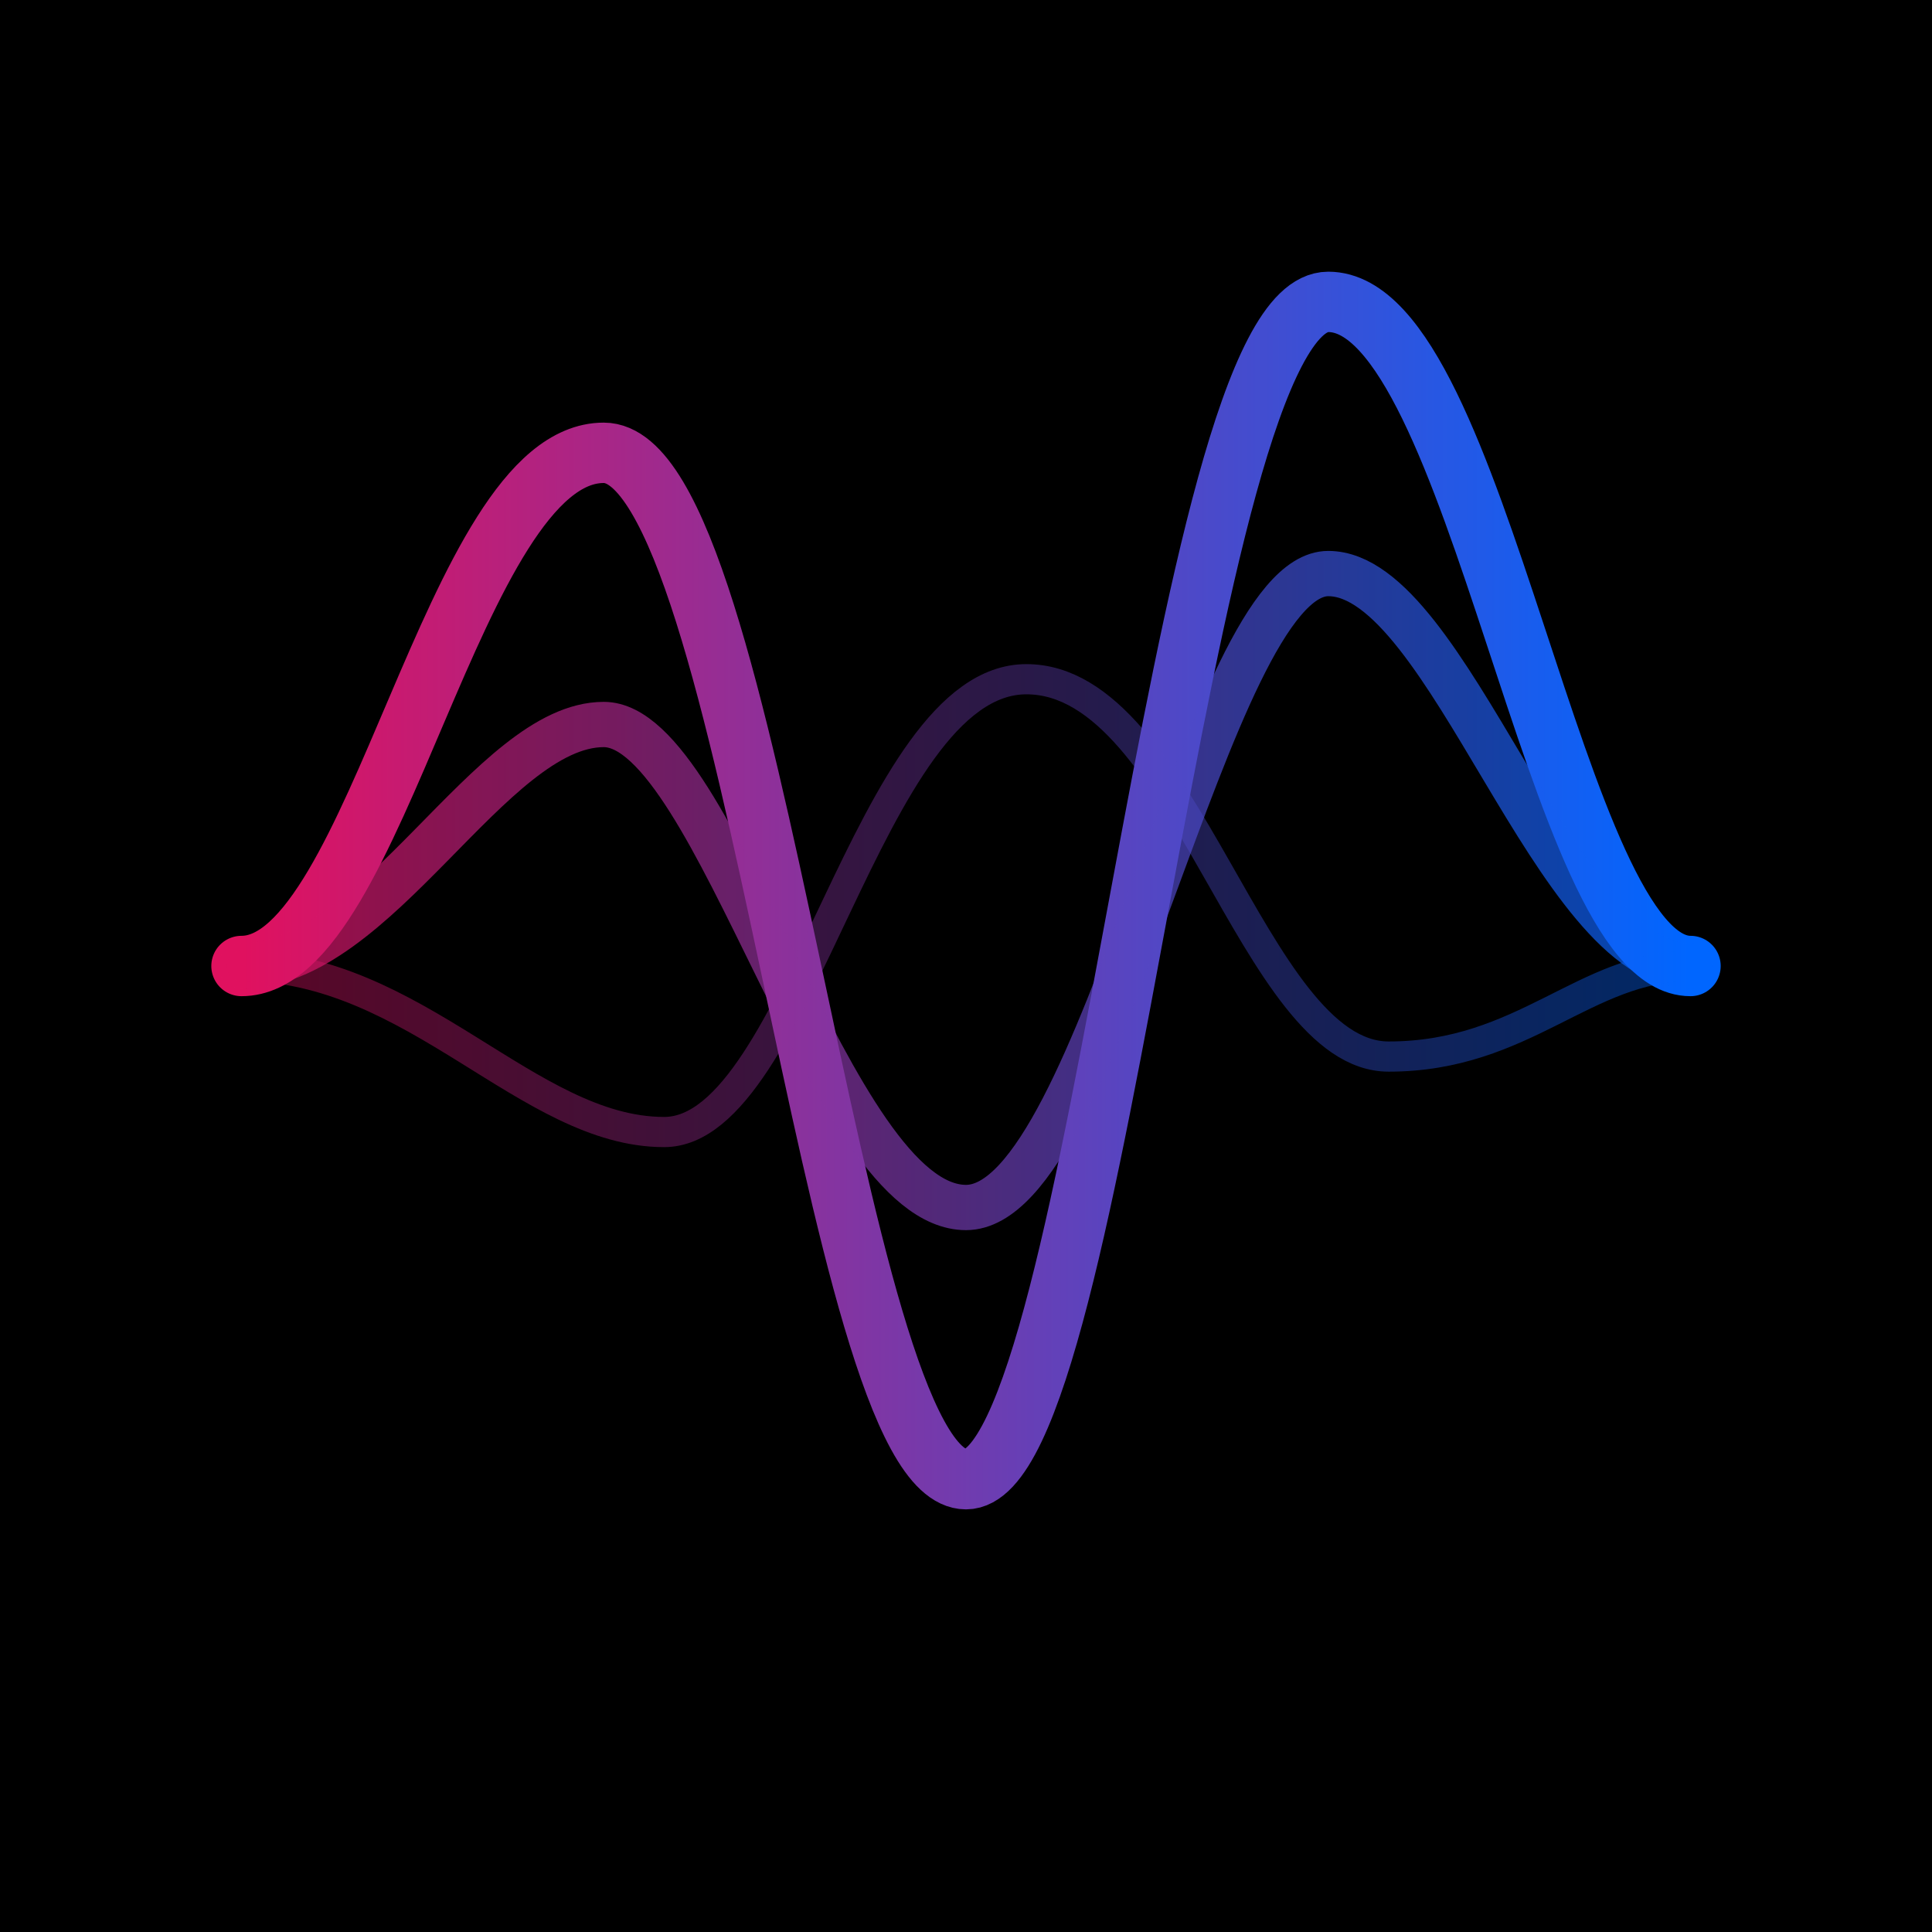
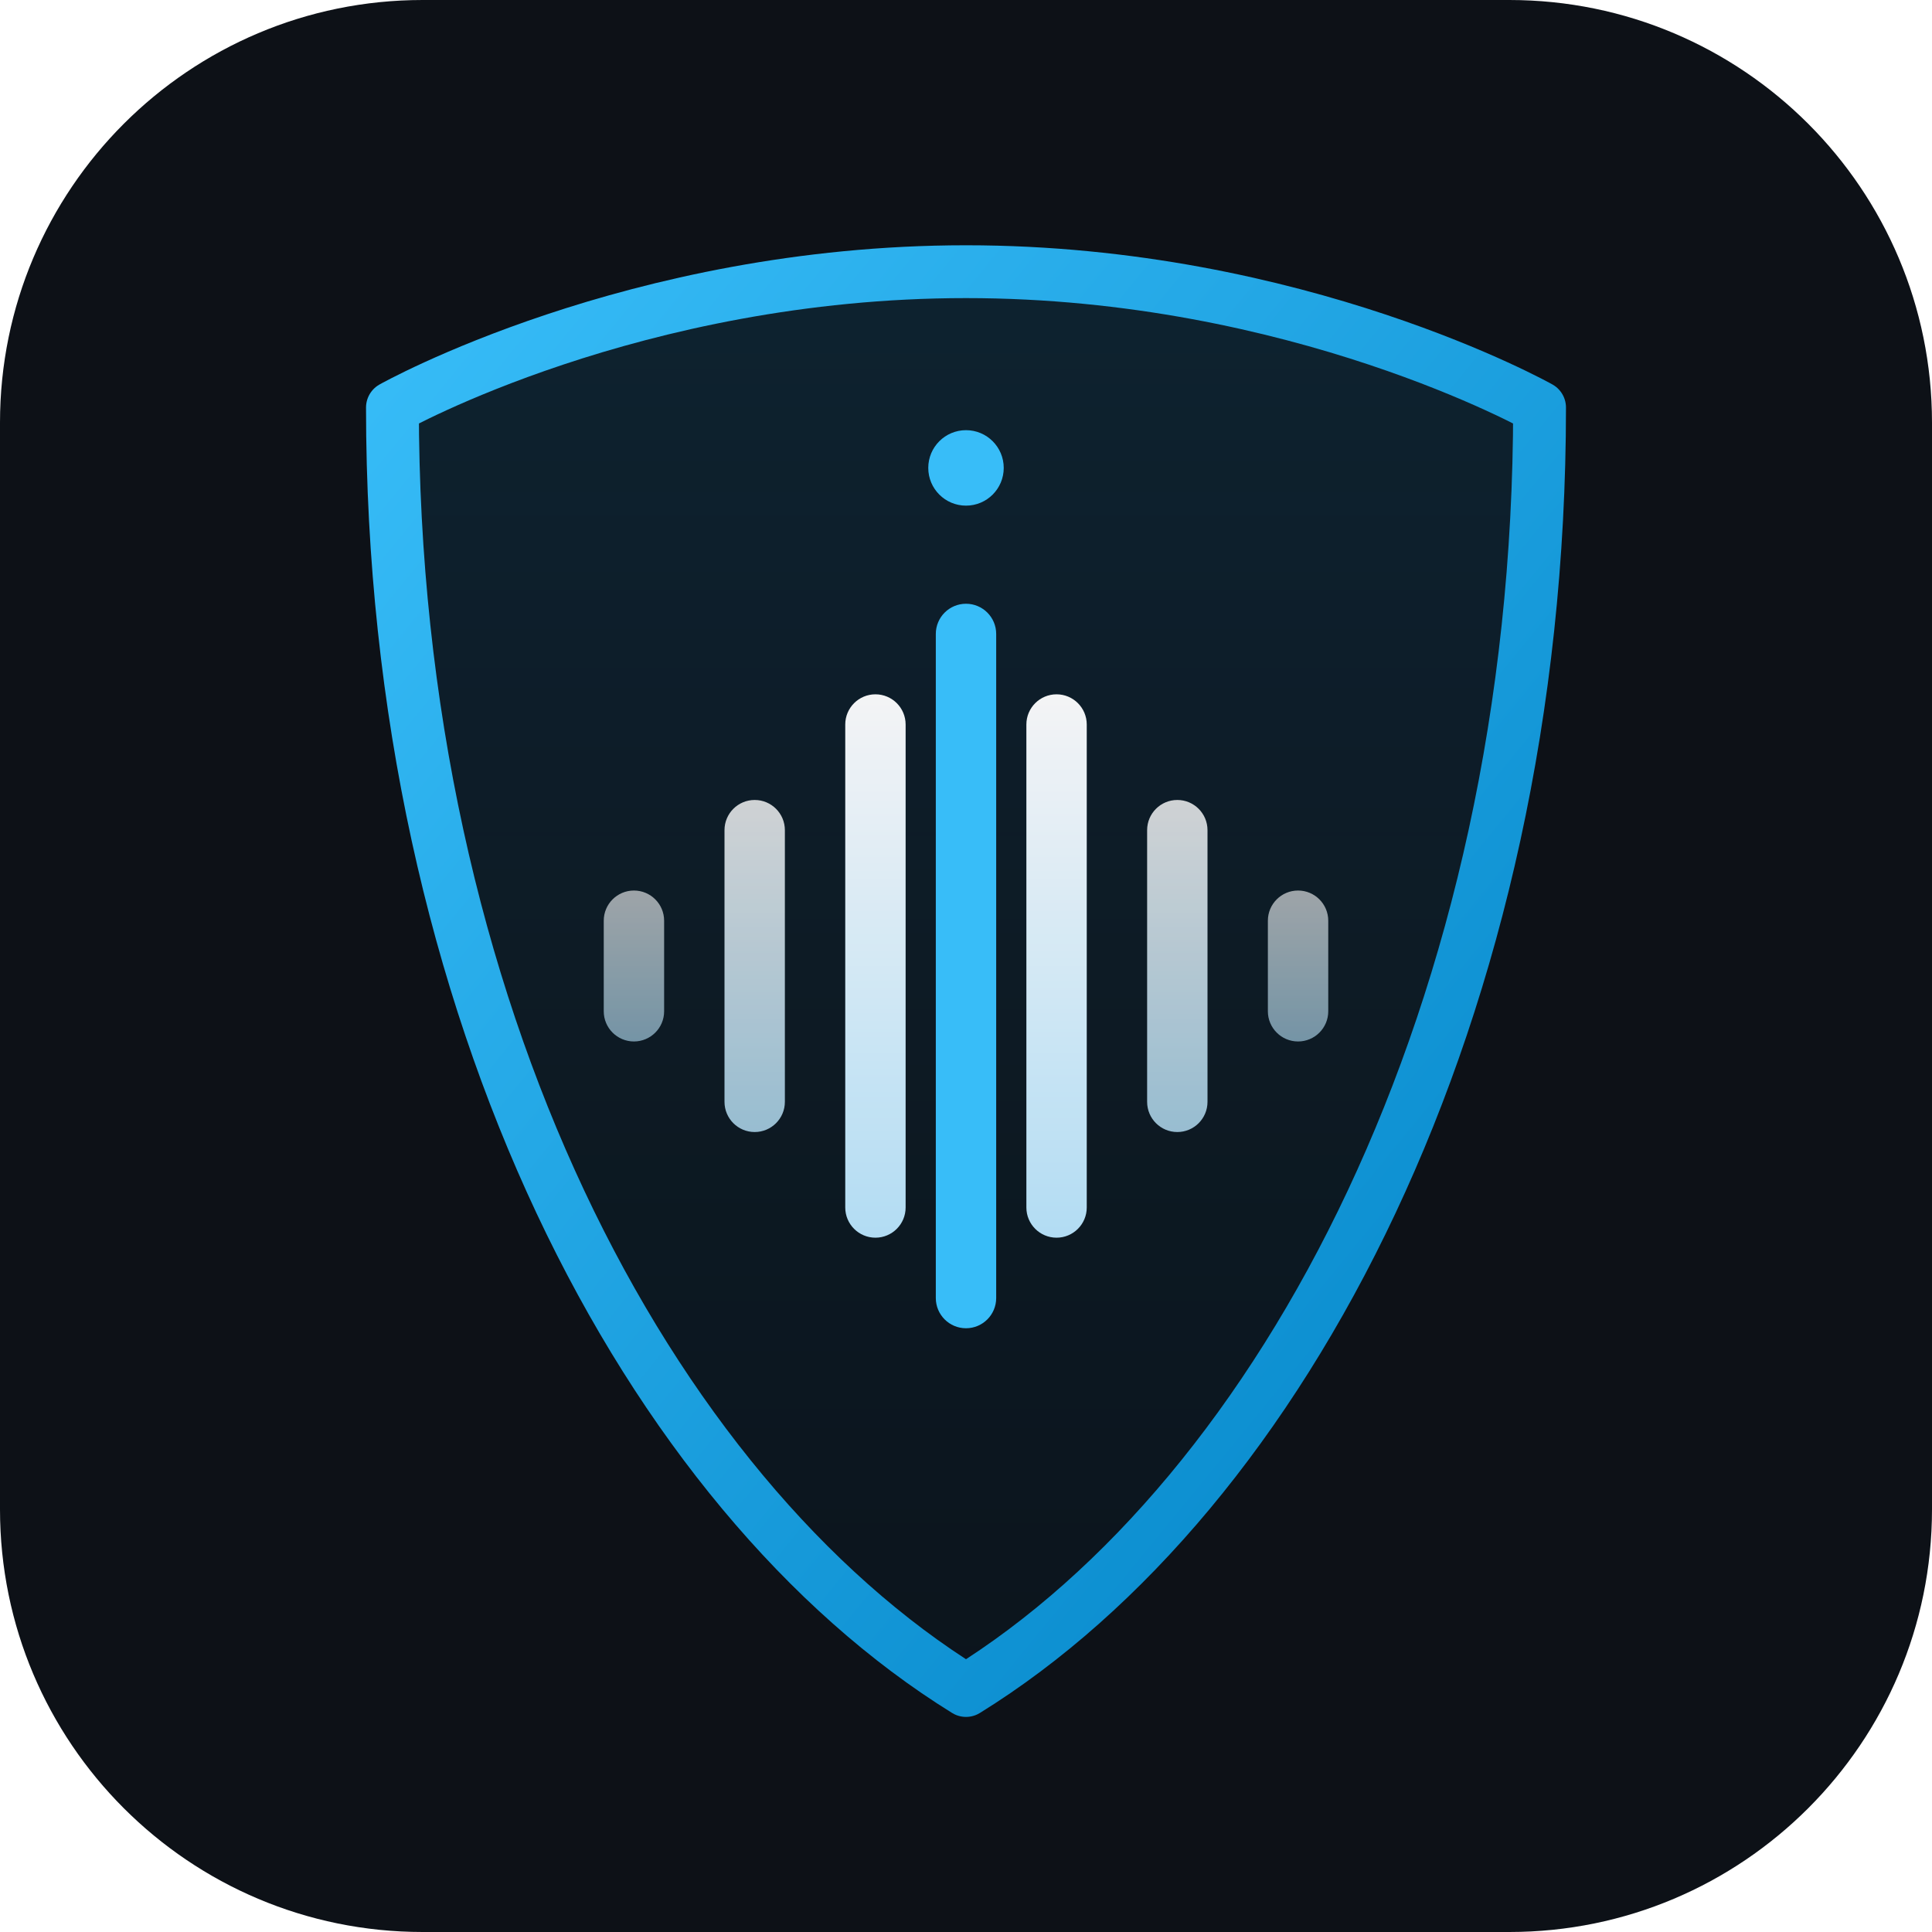
<svg xmlns="http://www.w3.org/2000/svg" viewBox="0 0 256 256" width="100%" height="100%">
  <defs>
-     <linearGradient id="voice-grad" x1="0%" y1="0%" x2="100%" y2="0%">
-       <stop offset="0%" stop-color="#E0115F" />
-       <stop offset="100%" stop-color="#0066FF" />
+     <linearGradient id="shield-border" x1="0%" y1="0%" x2="100%" y2="100%">
+       <stop offset="0%" stop-color="#38BDF8" />
+       <stop offset="100%" stop-color="#0284C7" />
+     </linearGradient>
+     <linearGradient id="shield-fill" x1="0%" y1="0%" x2="0%" y2="100%">
+       <stop offset="0%" stop-color="#0EA5E9" stop-opacity="0.12" />
+       <stop offset="100%" stop-color="#0369A1" stop-opacity="0.04" />
+     </linearGradient>
+     <linearGradient id="bar-grad" x1="0%" y1="0%" x2="0%" y2="100%">
+       <stop offset="0%" stop-color="#FFFFFF" />
+       <stop offset="100%" stop-color="#BAE6FD" />
    </linearGradient>
  </defs>
-   <rect width="256" height="256" fill="#000000" />
-   <g fill="none" stroke="url(#voice-grad)" stroke-linecap="round" stroke-linejoin="round">
-     <path d="M 32 128 C 50 128, 60 60, 80 60 C 100 60, 110 196, 128 196 C 146 196, 156 40, 176 40 C 196 40, 206 128, 224 128" stroke-width="8" opacity="1.0" />
-     <path d="M 32 128 C 50 128, 65 96, 80 96 C 95 96, 110 160, 128 160 C 146 160, 160 76, 176 76 C 192 76, 206 128, 224 128" stroke-width="6" opacity="0.7" />
-     <path d="M 32 128 C 55 128, 70 150, 88 150 C 106 150, 115 90, 136 90 C 157 90, 166 140, 184 140 C 202 140, 210 128, 224 128" stroke-width="4" opacity="0.4" />
+   <rect width="256" height="256" rx="56" fill="#0D1117" />
+   <path d="M 128 36 C 172 36, 204 54, 204 54 C 204 134, 170 198, 128 224 C 86 198, 52 134, 52 54 C 52 54, 84 36, 128 36 Z" fill="url(#shield-fill)" stroke="url(#shield-border)" stroke-width="7" stroke-linecap="round" stroke-linejoin="round" />
+   <g fill="url(#bar-grad)">
+     <rect x="80" y="118" width="8" height="20" rx="4" opacity="0.6" />
+     <rect x="96" y="106" width="8" height="44" rx="4" opacity="0.8" />
+     <rect x="112" y="92" width="8" height="72" rx="4" opacity="0.95" />
+     <rect x="124" y="80" width="8" height="96" rx="4" fill="#38BDF8" />
+     <rect x="136" y="92" width="8" height="72" rx="4" opacity="0.95" />
+     <rect x="152" y="106" width="8" height="44" rx="4" opacity="0.8" />
+     <rect x="168" y="118" width="8" height="20" rx="4" opacity="0.6" />
  </g>
+   <circle cx="128" cy="62" r="5" fill="#38BDF8" />
</svg>
